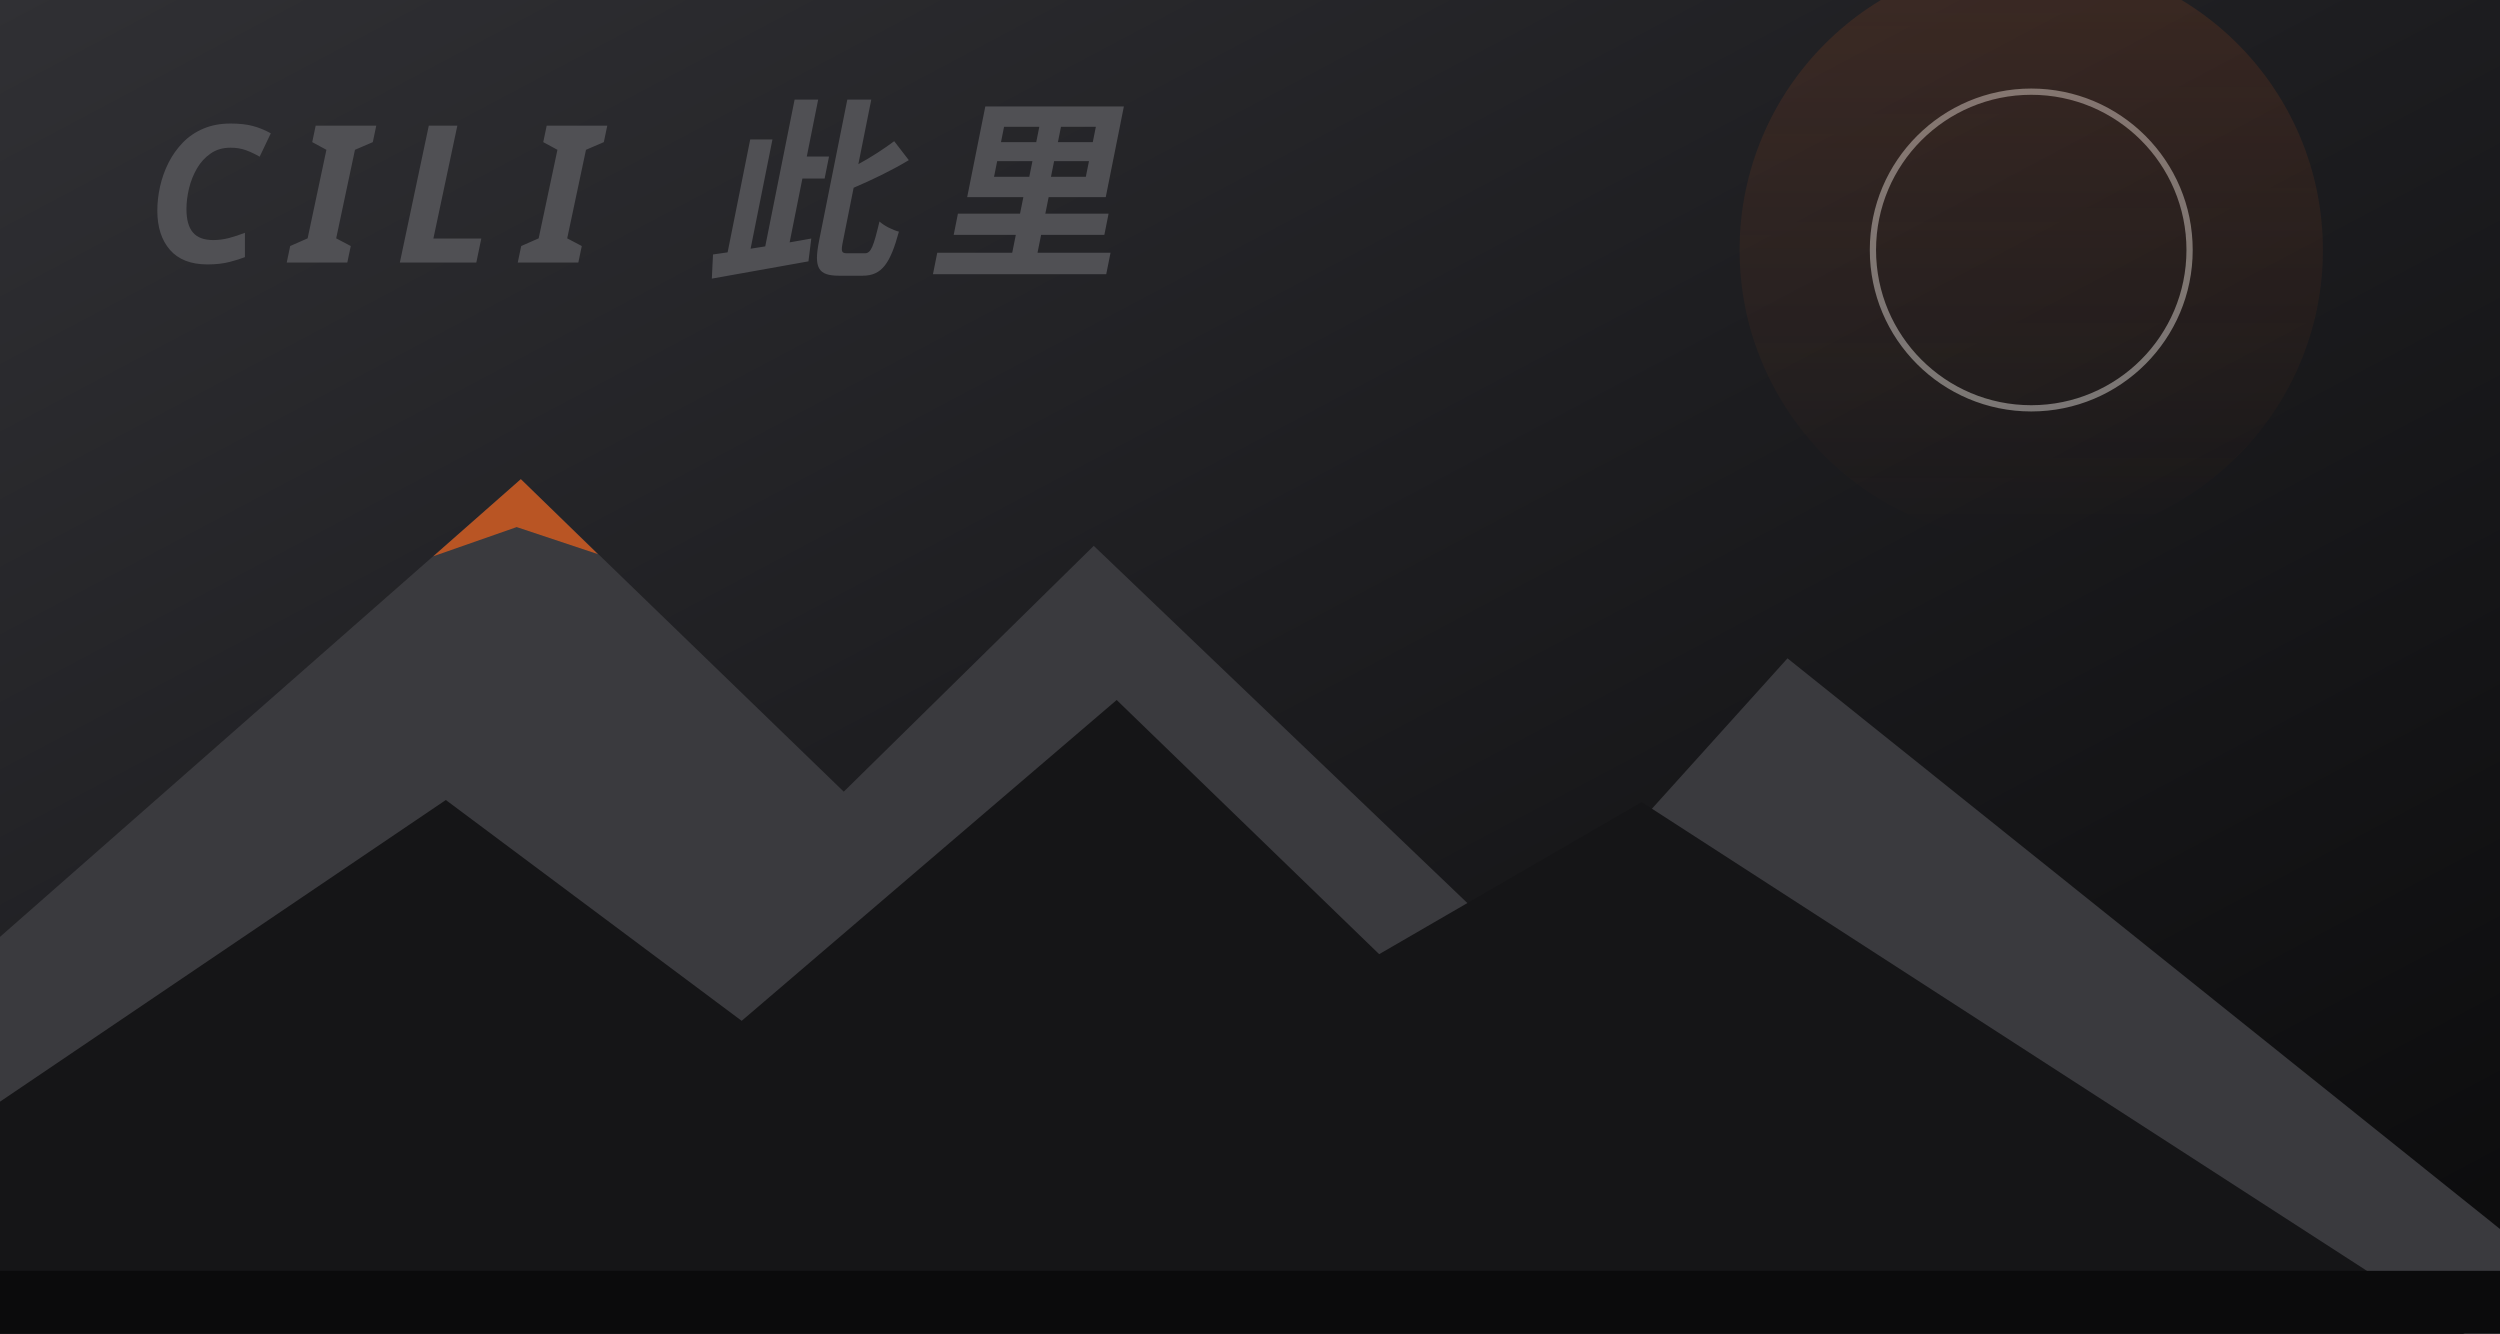
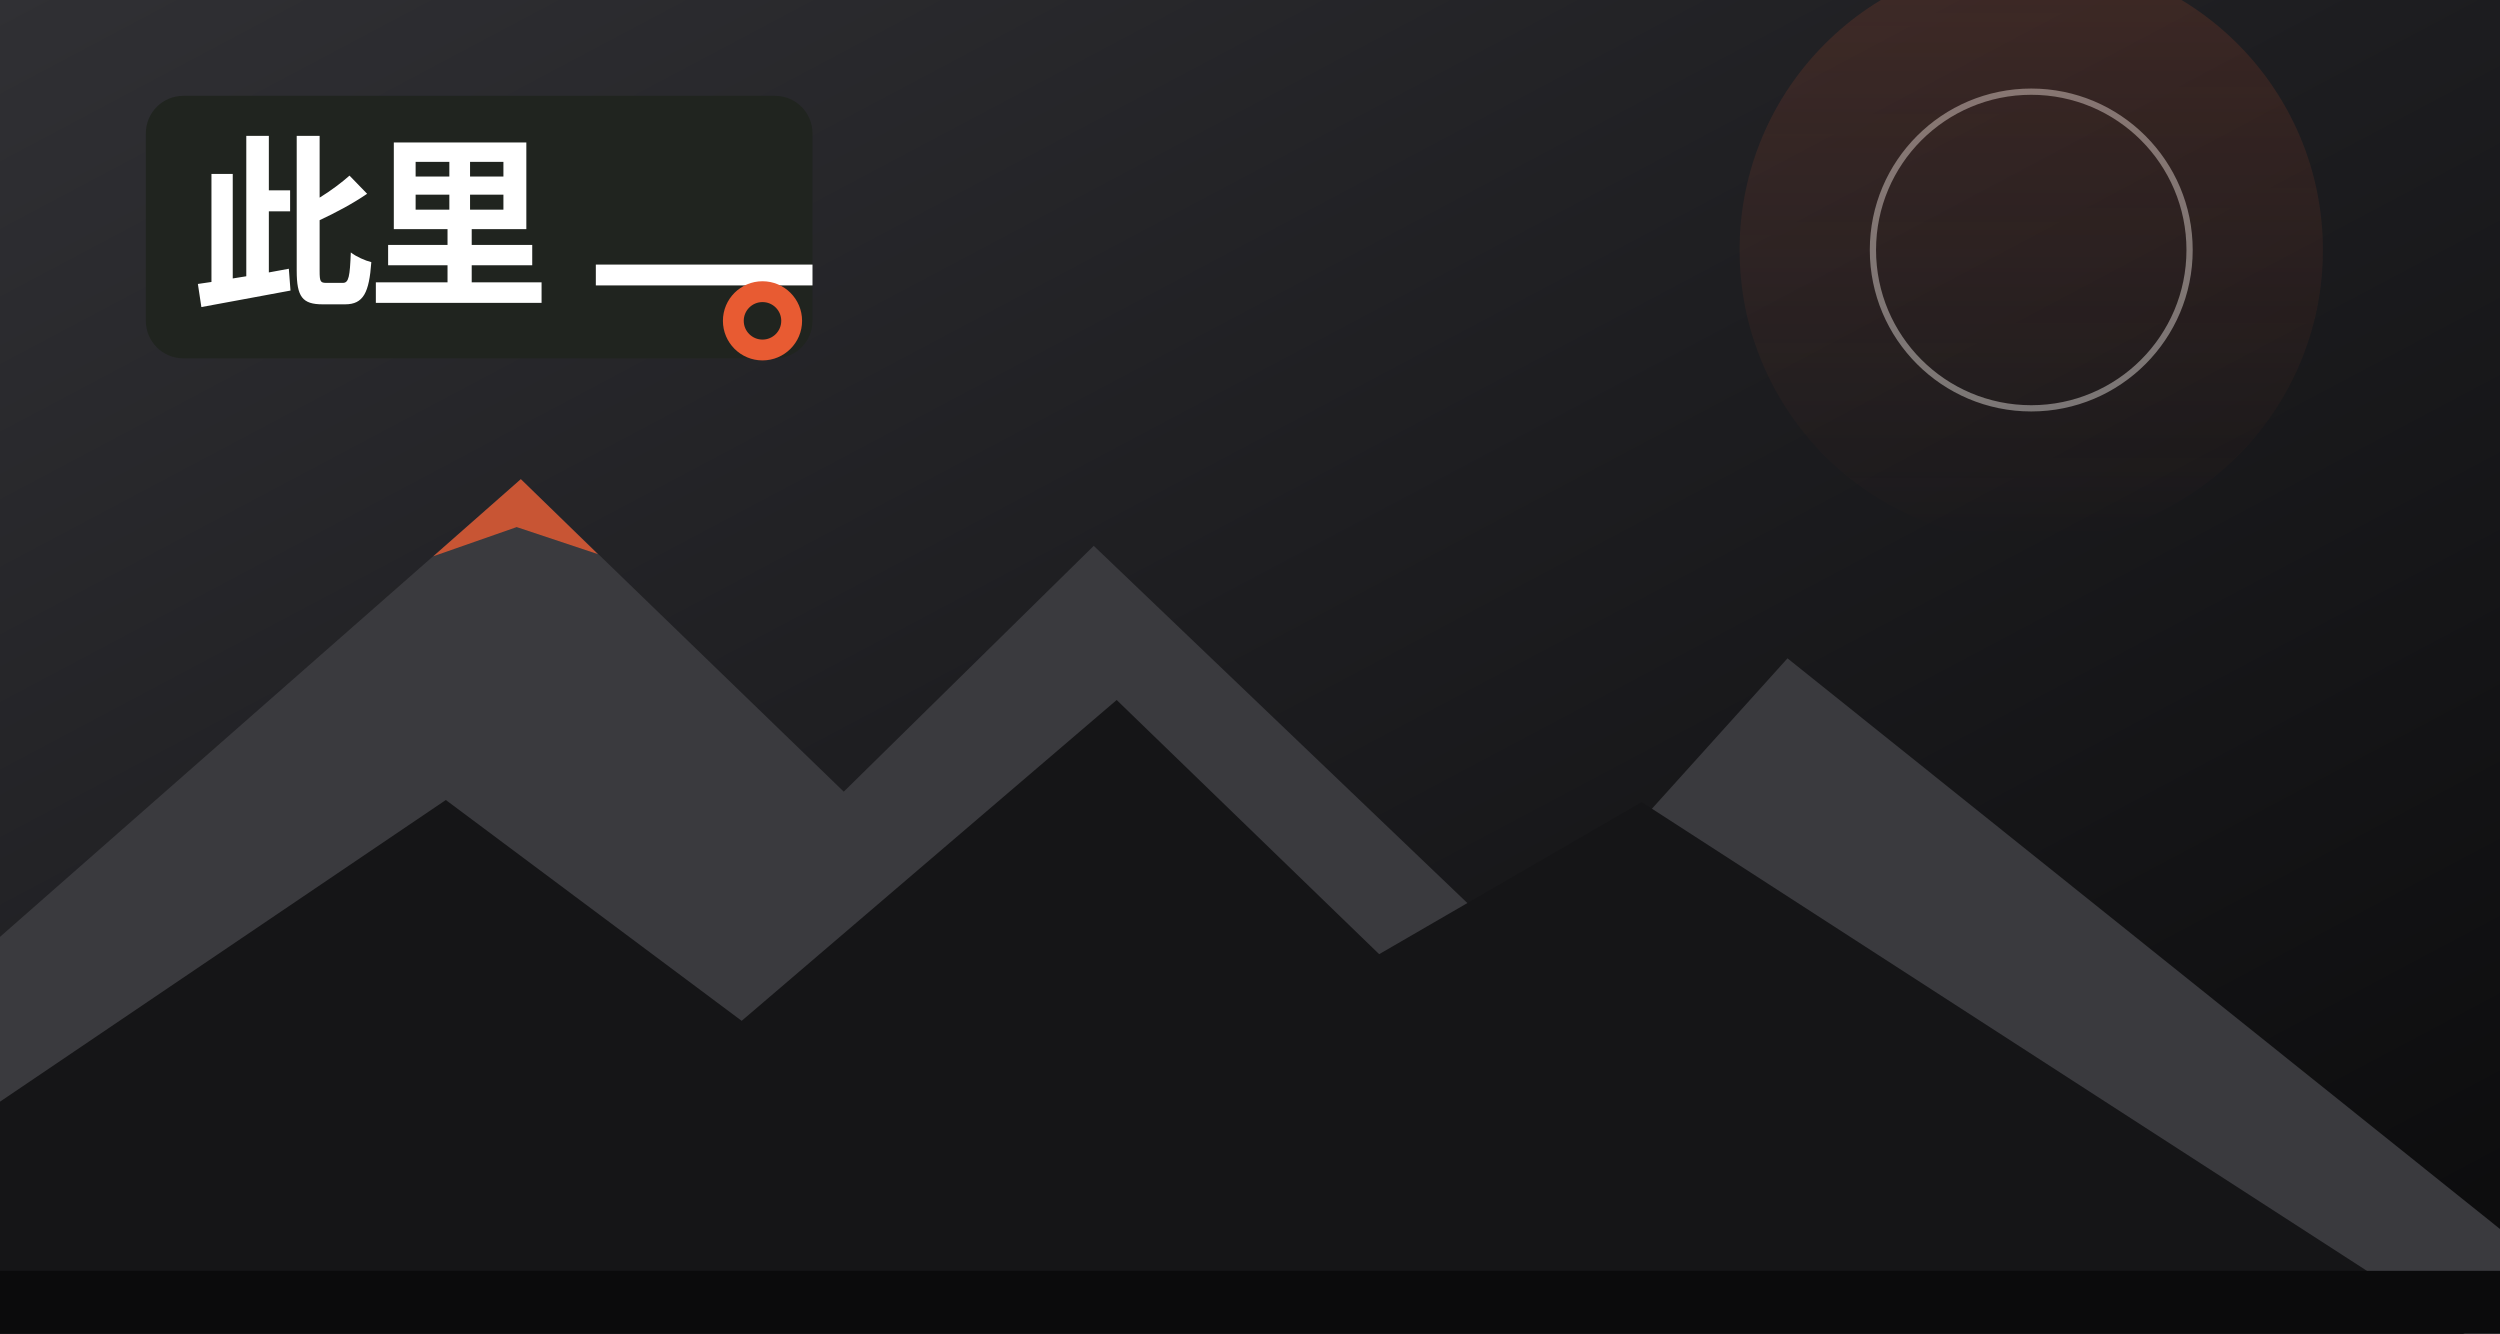
<svg xmlns="http://www.w3.org/2000/svg" width="1200" height="640" viewBox="0 0 1200 640" role="img" aria-label="此里品牌山景">
  <defs>
    <linearGradient id="sky" x1="0" y1="0" x2="1" y2="1">
      <stop offset="0" stop-color="#303034" />
      <stop offset="0.48" stop-color="#1d1d20" />
      <stop offset="1" stop-color="#0b0b0c" />
    </linearGradient>
    <linearGradient id="glow" x1="0" y1="0" x2="0" y2="1">
-       <stop offset="0" stop-color="#d55b1f" stop-opacity="0.34" />
-       <stop offset="1" stop-color="#d55b1f" stop-opacity="0" />
+       <stop offset="0" stop-color="#e85b32" stop-opacity="0.34" />
+       <stop offset="1" stop-color="#e85b32" stop-opacity="0" />
    </linearGradient>
  </defs>
  <rect width="1200" height="640" fill="url(#sky)" />
  <circle cx="975" cy="120" r="76" fill="none" stroke="#f7f7f5" stroke-opacity="0.42" stroke-width="3" />
  <circle cx="975" cy="120" r="140" fill="url(#glow)" opacity="0.45" />
  <path d="M-80 520 250 230l155 150 120-118 205 196 128-142 422 338H-80Z" fill="#3a3a3e" />
-   <path d="m208 267 42-37 37 36-39-13Z" fill="#d55b1f" opacity="0.82" />
+   <path d="m208 267 42-37 37 36-39-13Z" fill="#e85b32" opacity="0.82" />
  <path d="M-120 610 214 384l142 106 180-154 126 122 126-73 492 318H-120Z" fill="#151517" />
  <path d="M0 610h1200v30H0Z" fill="#0b0b0c" />
-   <text x="70" y="126" fill="#505054" font-family="sans-serif" font-size="92" font-style="italic" font-weight="900" letter-spacing="14">CILI 此里</text>
+   <g aria-label="此里品牌标识">
+     <rect x="70" y="46" width="320" height="126" rx="18" fill="#20241f" />
+     <text x="92" y="140" fill="#ffffff" font-family="sans-serif" font-size="88" font-weight="900" letter-spacing="-4">此里</text>
+     <path d="M286 132h104" fill="none" stroke="#ffffff" stroke-width="10" />
+     <circle cx="366" cy="154" r="14" fill="#20241f" stroke="#e85b32" stroke-width="10" />
+   </g>
</svg>
